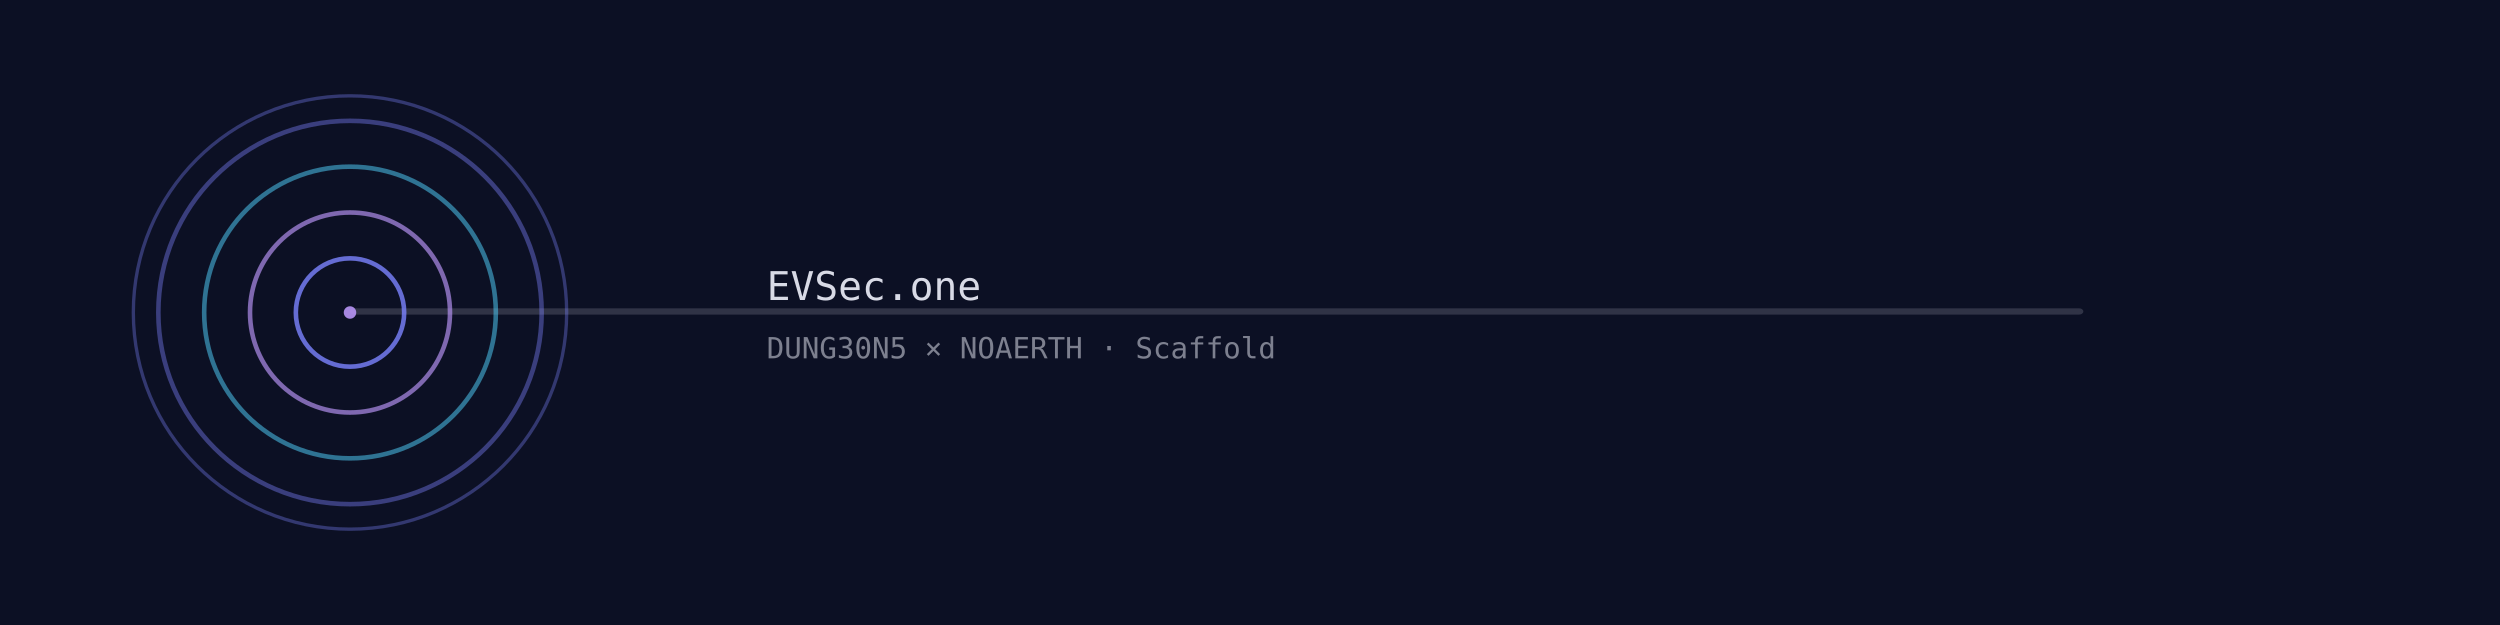
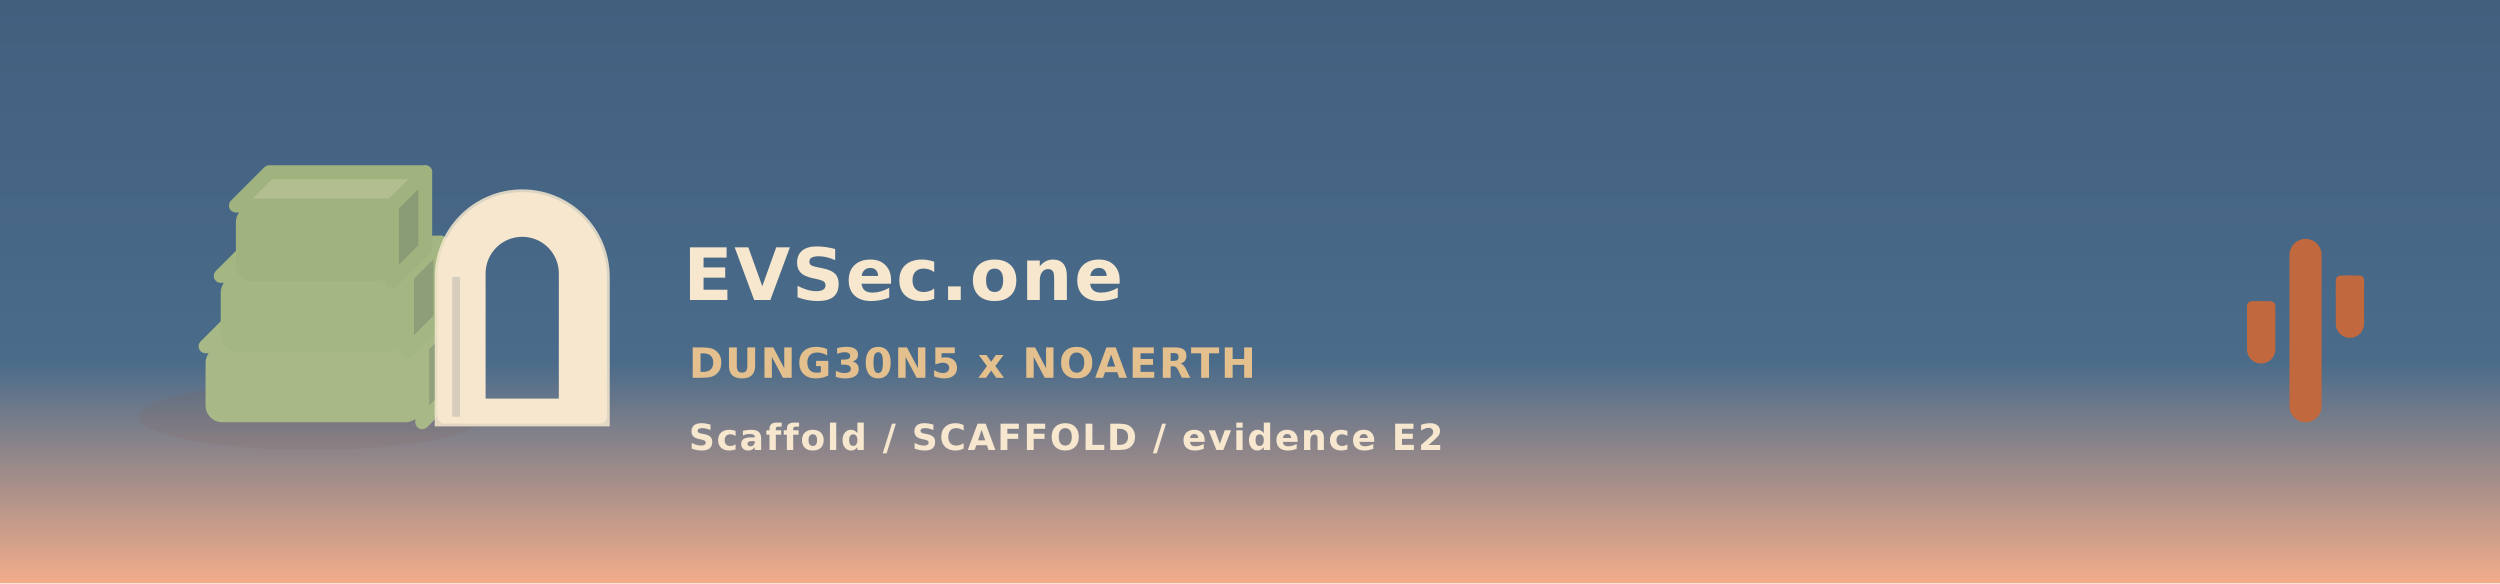
- <svg xmlns="http://www.w3.org/2000/svg" viewBox="0 0 1200 300" width="1200" height="300" role="img" aria-label="EVSec.one identity object">
-   <rect width="1200" height="300" fill="#0c1024" />
-   <defs>
-     <linearGradient id="gft" x1="0" y1="0" x2="1" y2="1">
-       <stop offset="0%" stop-color="#7c83ff" />
-       <stop offset="100%" stop-color="#b794f4" />
-     </linearGradient>
-   </defs>
-   <rect x="168.00" y="148.00" width="832.00" height="3.00" rx="2.00" fill="rgba(238,240,251,0.160)" opacity="1.00" />
-   <circle cx="168.00" cy="150.00" r="26.00" fill="none" stroke="rgba(124,131,255,0.800)" stroke-width="2.20" opacity="1.00" />
-   <circle cx="168.00" cy="150.00" r="48.00" fill="none" stroke="rgba(183,148,244,0.670)" stroke-width="2.20" opacity="1.00" />
-   <circle cx="168.00" cy="150.00" r="70.00" fill="none" stroke="rgba(76,201,240,0.540)" stroke-width="2.20" opacity="1.00" />
-   <circle cx="168.00" cy="150.00" r="92.00" fill="none" stroke="rgba(124,131,255,0.410)" stroke-width="2.20" opacity="1.00" />
+ <svg xmlns="http://www.w3.org/2000/svg" width="900" height="210" viewBox="0 0 900 210" role="img" aria-label="EVSec.one - identity object">
+   <linearGradient id="skyf" x1="0" y1="0" x2="0" y2="1">
+     <stop offset="0" stop-color="#425f7e" />
+     <stop offset="0.62" stop-color="#4a6b8a" />
+     <stop offset="1" stop-color="#f3ad8a" />
+   </linearGradient>
+   <rect width="900" height="210" fill="url(#skyf)" />
+   <rect x="0" y="352" width="900" height="-142" fill="#e3c08d" />
+   <rect x="0" y="352" width="900" height="3" fill="#e6c596" />
+   <ellipse cx="112" cy="150" rx="62" ry="12" fill="rgba(138,90,68,0.11)" />
  <g>
-     <circle cx="168.00" cy="150.00" r="104.00" fill="none" stroke="rgba(124,131,255,0.350)" stroke-width="1.60" opacity="1.00" />
-     <animate attributeName="opacity" values="0.25;1.0;0.25" dur="13.6s" begin="0s" repeatCount="indefinite" />
+     <path d="M74,124.67 L152,124.67 L164,112.67 L86,112.67 Z" fill="#bac297" stroke="#a9b887" stroke-width="5" stroke-linejoin="round" />
+     <path d="M152,124.67 L164,112.67 L164,140 L152,152 Z" fill="#91a07d" stroke="#a9b887" stroke-width="5" stroke-linejoin="round" />
+     <rect x="74" y="124.67" width="78" height="27.33" rx="6" fill="#a9b887" />
+     <path d="M79.46,99.33 L146.54,99.33 L158.54,87.33 L91.46,87.33 Z" fill="#b6c193" stroke="#a4b682" stroke-width="5" stroke-linejoin="round" />
+     <path d="M146.54,99.33 L158.54,87.33 L158.54,114.67 L146.54,126.67 Z" fill="#8d9e78" stroke="#a4b682" stroke-width="5" stroke-linejoin="round" />
+     <rect x="79.46" y="99.33" width="67.08" height="27.33" rx="6" fill="#a4b682" />
+     <path d="M84.92,74 L141.08,74 L153.08,62 L96.92,62 Z" fill="#b3be90" stroke="#a0b37e" stroke-width="5" stroke-linejoin="round" />
+     <path d="M141.08,74 L153.08,62 L153.08,89.33 L141.08,101.33 Z" fill="#899c75" stroke="#a0b37e" stroke-width="5" stroke-linejoin="round" />
+     <rect x="84.92" y="74" width="56.16" height="27.33" rx="6" fill="#a0b37e" />
+     <animate attributeName="opacity" values="0.72;1;0.72" dur="6s" begin="0s" repeatCount="indefinite" />
  </g>
-   <circle cx="168" cy="150" r="3" fill="rgba(183,148,244,0.900)">
-     <animate attributeName="opacity" values="0.35;0.95;0.35" dur="13.6s" begin="0s" repeatCount="indefinite" />
-   </circle>
-   <text x="368" y="144" font-family="ui-monospace,Menlo,monospace" font-size="19" fill="rgba(238,240,251,0.900)">EVSec.one</text>
-   <text x="368" y="172" font-family="ui-monospace,Menlo,monospace" font-size="14" fill="rgba(238,240,251,0.500)">DUNG30N5 × NOAERTH · Scaffold</text>
+   <path d="M160,150 L160,99.68 A28,28 0 0 1 216,99.68 L216,150 Z M172.32,146 L172.32,98.43 A15.68,15.68 0 0 1 203.68,98.43 L203.68,146 Z" fill="#f6e7ce" fill-rule="evenodd" stroke="#f6e7ce" stroke-width="5" stroke-linejoin="round" />
+   <path d="M160,150 L160,99.68 A28,28 0 0 1 216,99.68 L216,150 Z" fill="none" stroke="#f6e7ce" stroke-width="7" stroke-linecap="round" opacity="0.85" />
+   <rect x="162.8" y="99.68" width="2.8" height="50.32" fill="#d7cdbc" />
+   <text x="246" y="108" font-family="Verdana,DejaVu Sans,sans-serif" font-size="26" font-weight="700" letter-spacing="0.6" fill="#f6e7ce" text-anchor="start">EVSec.one</text>
+   <text x="248" y="136" font-family="Verdana,DejaVu Sans,sans-serif" font-size="15" font-weight="700" letter-spacing="0.6" fill="#e3c08d" text-anchor="start">DUNG30N5 x NOAERTH</text>
+   <text x="248" y="162" font-family="Verdana,DejaVu Sans,sans-serif" font-size="13" font-weight="700" letter-spacing="0.6" fill="#f6e7ce" text-anchor="start">Scaffold  /  SCAFFOLD  /  evidence E2</text>
+   <rect x="824.22" y="86" width="11.56" height="66" rx="5.78" fill="#c1683f" />
+   <rect x="808.92" y="108.44" width="10.2" height="22.44" rx="5.1" fill="#c1683f" />
+   <rect x="808.92" y="108.44" width="10.2" height="6.6" rx="1.7" fill="#c1683f" />
+   <rect x="840.88" y="99.2" width="10.2" height="22.44" rx="5.1" fill="#c1683f" />
+   <rect x="840.88" y="99.2" width="10.2" height="6.6" rx="1.7" fill="#c1683f" />
</svg>
